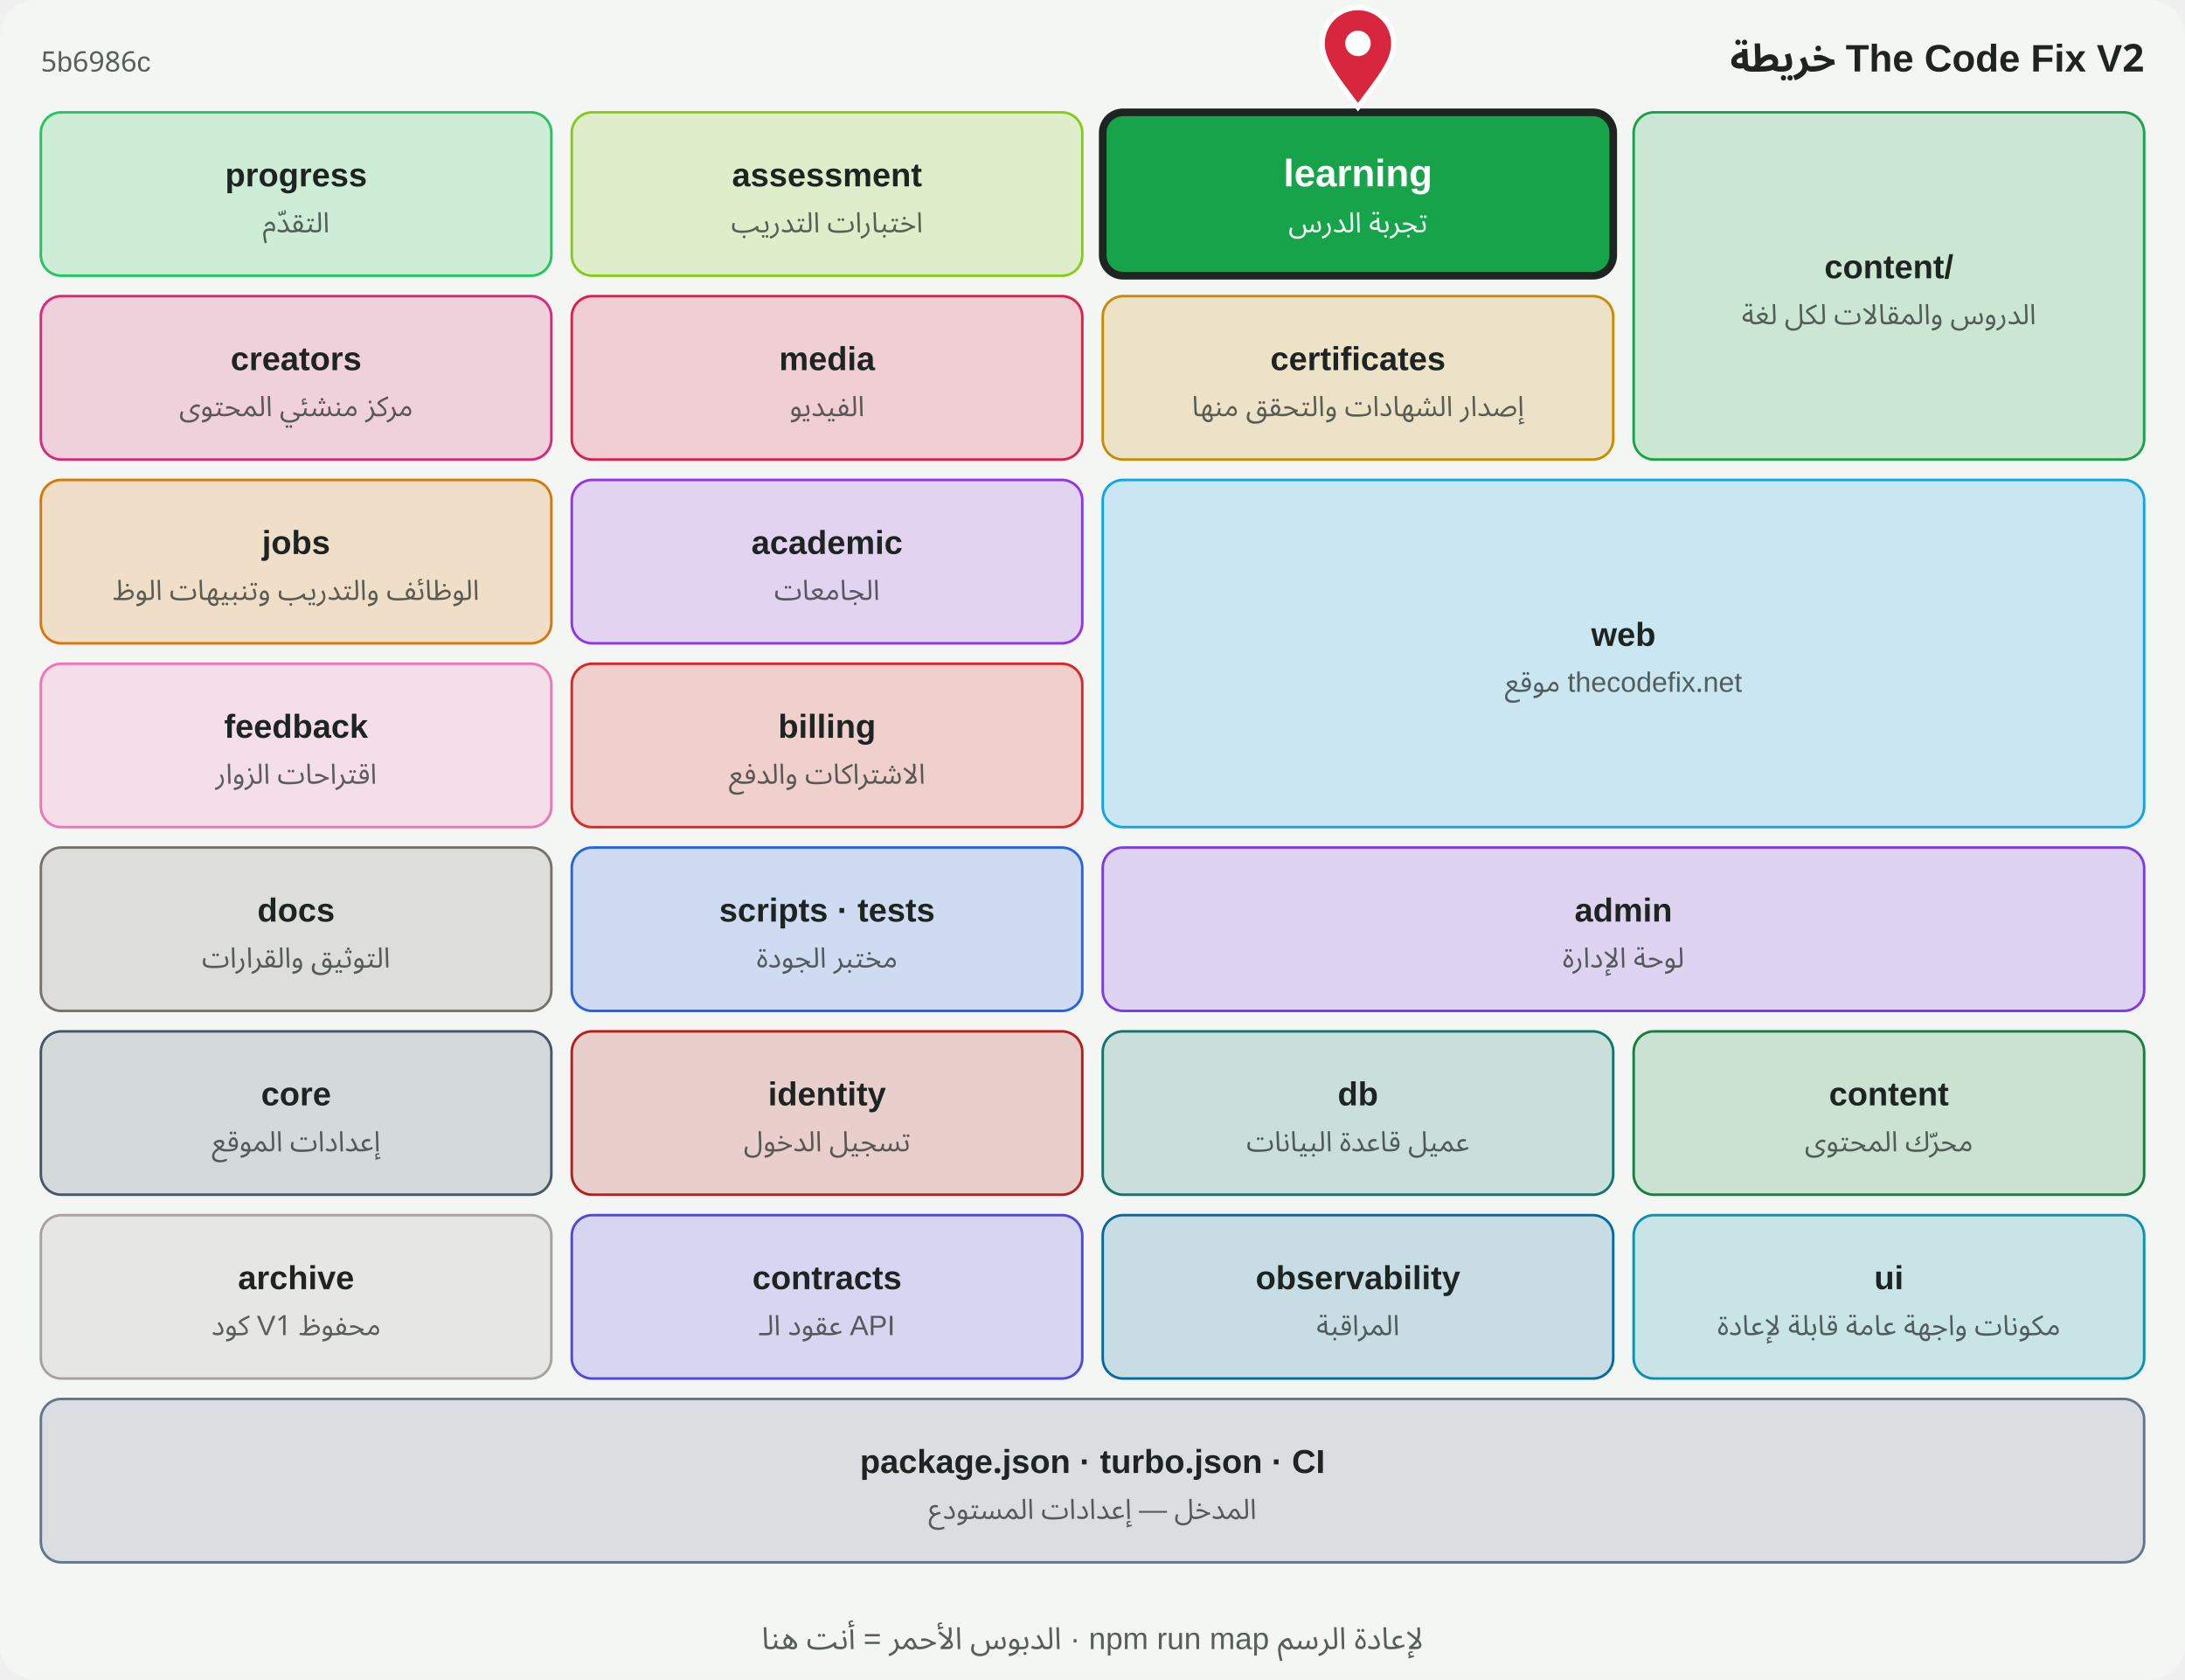
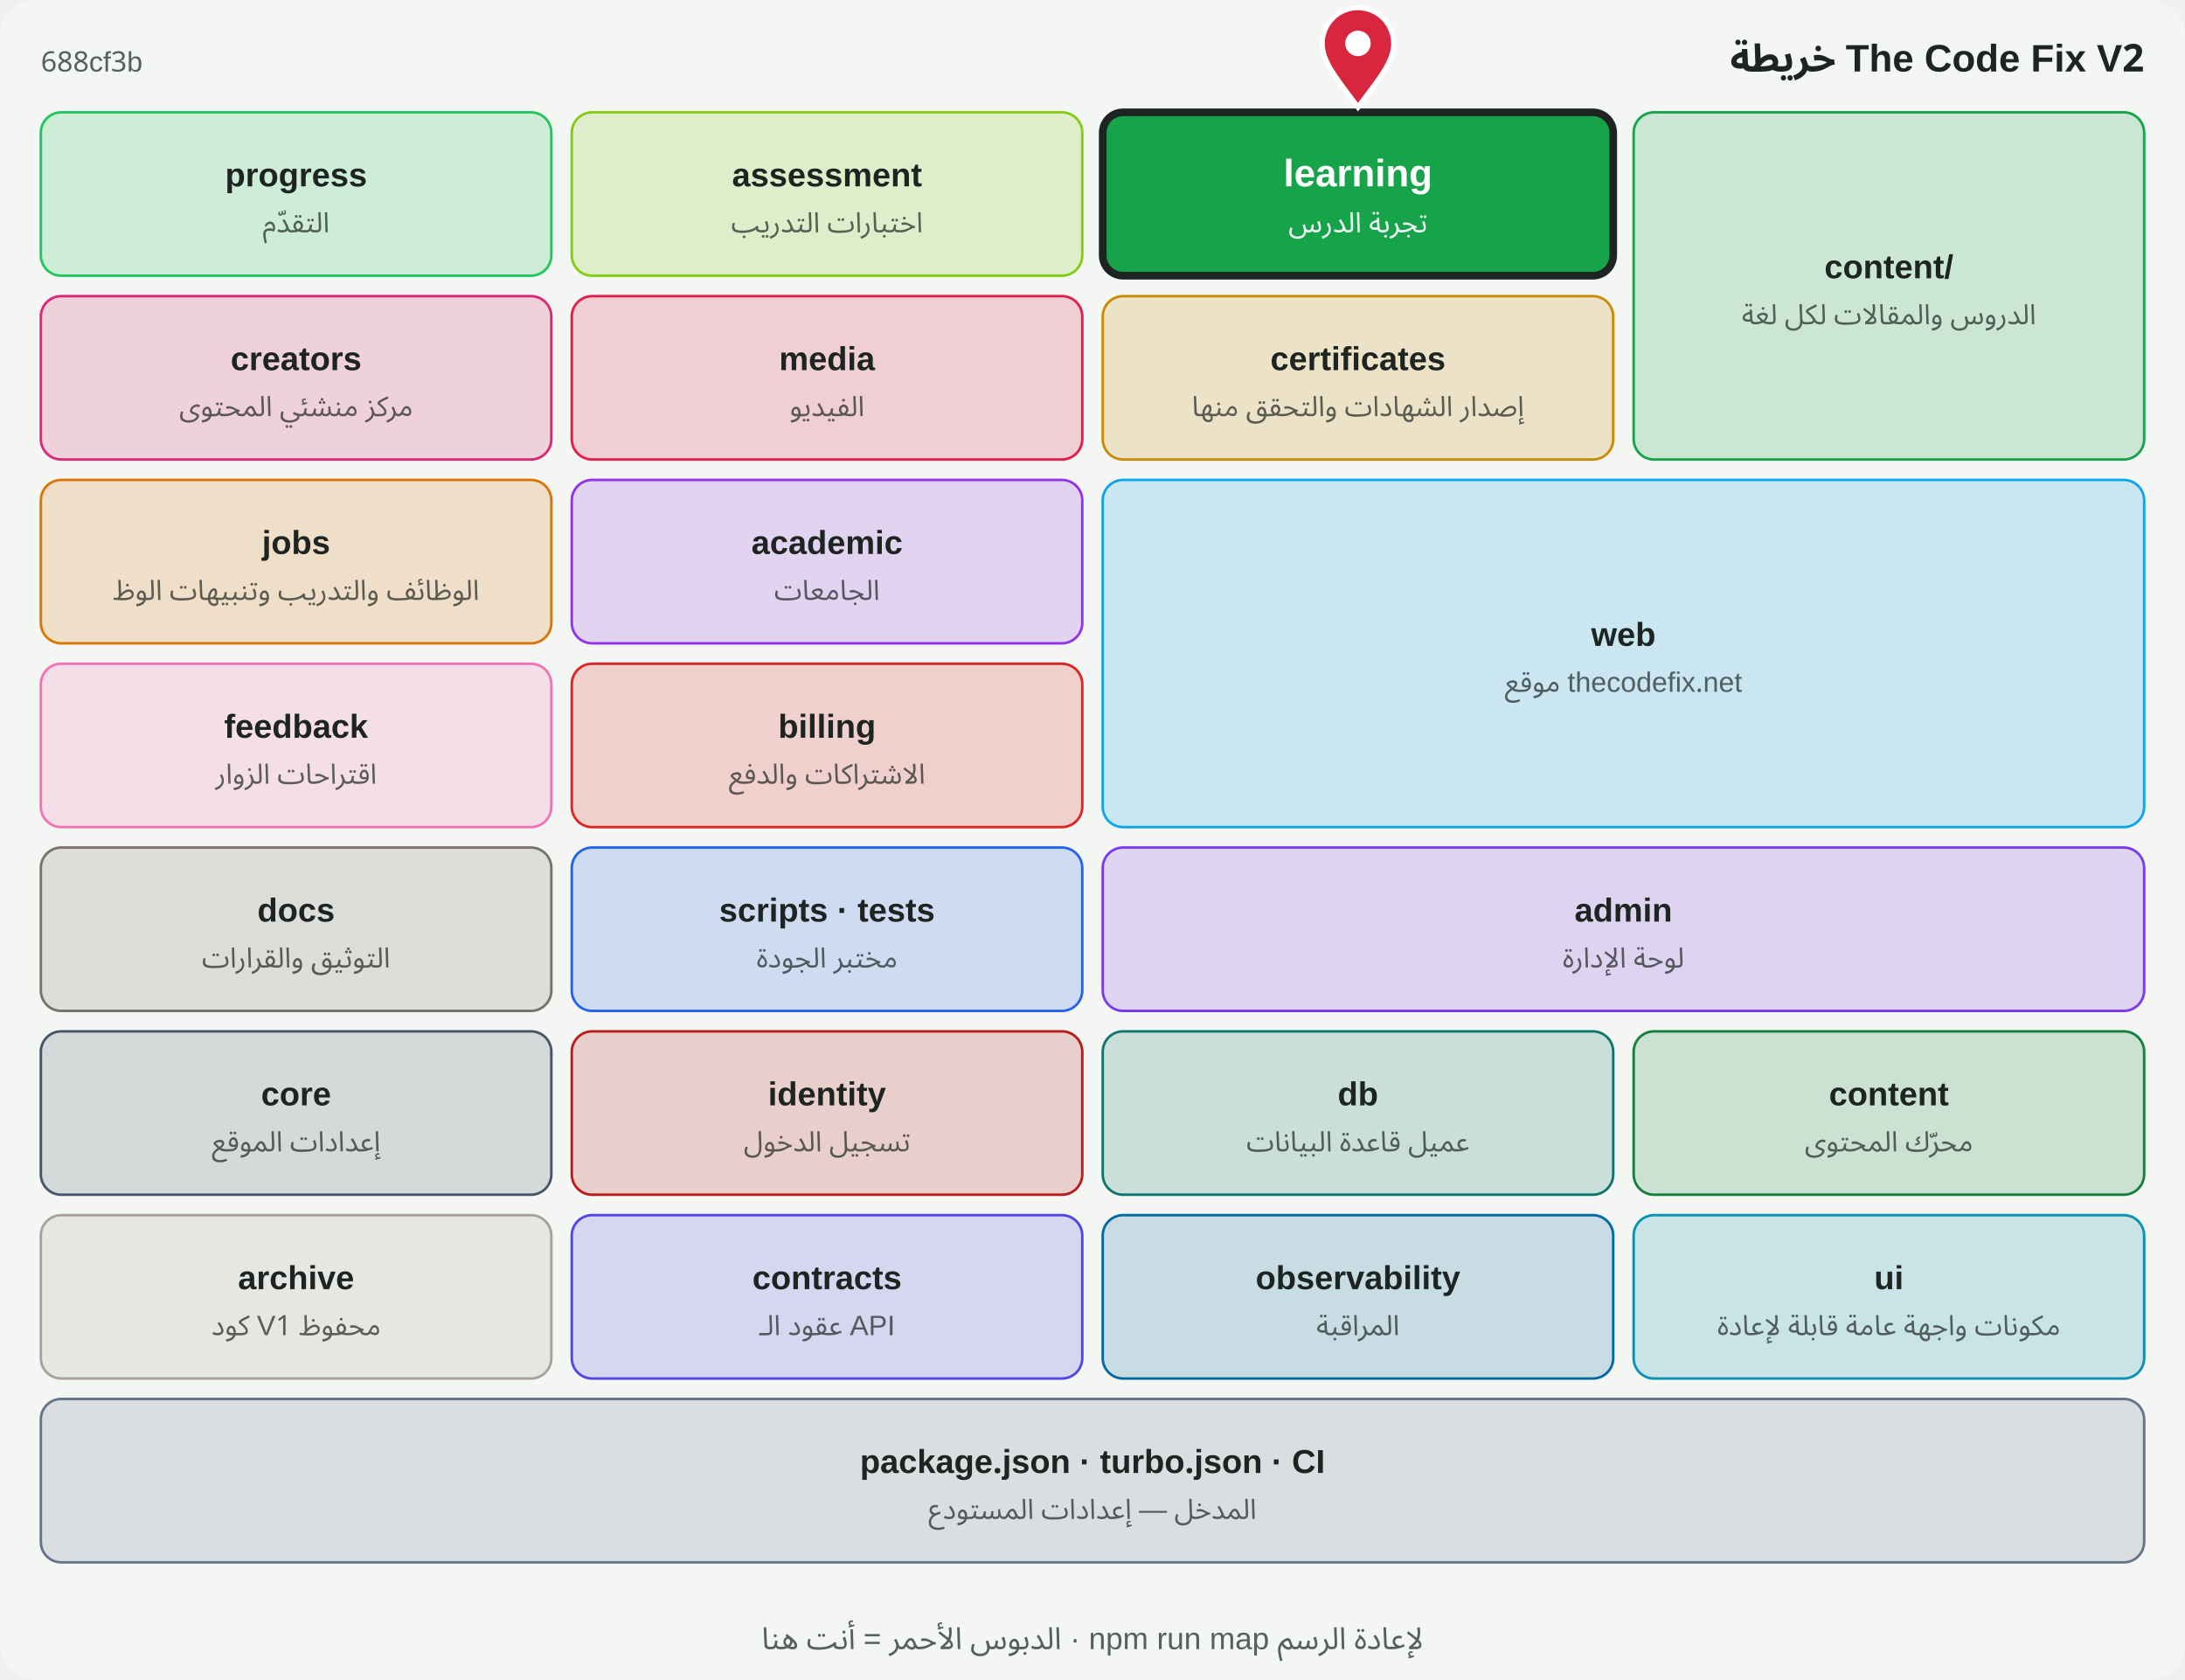
<svg xmlns="http://www.w3.org/2000/svg" viewBox="0 0 856 658" width="856" height="658" font-family="'Segoe UI', Tahoma, 'Noto Sans Arabic', Arial, sans-serif" role="img" aria-label="خريطة مشروع The Code Fix — تجربة الدرس: العرض (@tcf/learning)">
  <rect width="856" height="658" rx="14" fill="#f4f6f3" />
  <text x="840" y="28" text-anchor="end" font-size="15" font-weight="700" fill="#1d2421">خريطة The Code Fix V2</text>
-   <text x="16" y="28" font-size="11" fill="#56605b">5b6986c</text>
+   <text x="16" y="28" font-size="11" fill="#56605b">688cf3b</text>
  <g>
    <rect x="640" y="44" width="200" height="136" rx="8" fill="#16a34a" fill-opacity="0.18" stroke="#16a34a" stroke-width="1" />
    <text x="740" y="109" text-anchor="middle" font-size="13" font-weight="600" fill="#1d2421">content/</text>
    <text x="740" y="127" text-anchor="middle" font-size="11" fill="#1d2421" fill-opacity="0.7">الدروس والمقالات لكل لغة</text>
  </g>
  <g>
    <rect x="432" y="44" width="200" height="64" rx="8" fill="#16a34a" fill-opacity="1" stroke="#1d2421" stroke-width="3" />
    <text x="532" y="73" text-anchor="middle" font-size="15" font-weight="700" fill="#ffffff">learning</text>
    <text x="532" y="91" text-anchor="middle" font-size="11" fill="#ffffff" fill-opacity="0.95">تجربة الدرس</text>
  </g>
  <path d="M532 42 c-9 -12 -14 -18 -14 -25 a14 14 0 0 1 28 0 c0 7 -5 13 -14 25z" fill="#d7263d" stroke="#fff" stroke-width="2" />
  <circle cx="532" cy="17" r="5" fill="#fff" />
  <g>
    <rect x="224" y="44" width="200" height="64" rx="8" fill="#84cc16" fill-opacity="0.18" stroke="#84cc16" stroke-width="1" />
    <text x="324" y="73" text-anchor="middle" font-size="13" font-weight="600" fill="#1d2421">assessment</text>
    <text x="324" y="91" text-anchor="middle" font-size="11" fill="#1d2421" fill-opacity="0.7">اختبارات التدريب</text>
  </g>
  <g>
    <rect x="16" y="44" width="200" height="64" rx="8" fill="#22c55e" fill-opacity="0.18" stroke="#22c55e" stroke-width="1" />
    <text x="116" y="73" text-anchor="middle" font-size="13" font-weight="600" fill="#1d2421">progress</text>
    <text x="116" y="91" text-anchor="middle" font-size="11" fill="#1d2421" fill-opacity="0.7">التقدّم</text>
  </g>
  <g>
    <rect x="432" y="116" width="200" height="64" rx="8" fill="#ca8a04" fill-opacity="0.18" stroke="#ca8a04" stroke-width="1" />
    <text x="532" y="145" text-anchor="middle" font-size="13" font-weight="600" fill="#1d2421">certificates</text>
    <text x="532" y="163" text-anchor="middle" font-size="11" fill="#1d2421" fill-opacity="0.7">إصدار الشهادات والتحقق منها</text>
  </g>
  <g>
    <rect x="224" y="116" width="200" height="64" rx="8" fill="#e11d48" fill-opacity="0.18" stroke="#e11d48" stroke-width="1" />
    <text x="324" y="145" text-anchor="middle" font-size="13" font-weight="600" fill="#1d2421">media</text>
    <text x="324" y="163" text-anchor="middle" font-size="11" fill="#1d2421" fill-opacity="0.7">الفيديو</text>
  </g>
  <g>
    <rect x="16" y="116" width="200" height="64" rx="8" fill="#db2777" fill-opacity="0.18" stroke="#db2777" stroke-width="1" />
    <text x="116" y="145" text-anchor="middle" font-size="13" font-weight="600" fill="#1d2421">creators</text>
    <text x="116" y="163" text-anchor="middle" font-size="11" fill="#1d2421" fill-opacity="0.7">مركز منشئي المحتوى</text>
  </g>
  <g>
    <rect x="432" y="188" width="408" height="136" rx="8" fill="#0ea5e9" fill-opacity="0.18" stroke="#0ea5e9" stroke-width="1" />
    <text x="636" y="253" text-anchor="middle" font-size="13" font-weight="600" fill="#1d2421">web</text>
    <text x="636" y="271" text-anchor="middle" font-size="11" fill="#1d2421" fill-opacity="0.7">موقع thecodefix.net</text>
  </g>
  <g>
    <rect x="224" y="188" width="200" height="64" rx="8" fill="#9333ea" fill-opacity="0.18" stroke="#9333ea" stroke-width="1" />
    <text x="324" y="217" text-anchor="middle" font-size="13" font-weight="600" fill="#1d2421">academic</text>
    <text x="324" y="235" text-anchor="middle" font-size="11" fill="#1d2421" fill-opacity="0.7">الجامعات</text>
  </g>
  <g>
    <rect x="16" y="188" width="200" height="64" rx="8" fill="#d97706" fill-opacity="0.18" stroke="#d97706" stroke-width="1" />
    <text x="116" y="217" text-anchor="middle" font-size="13" font-weight="600" fill="#1d2421">jobs</text>
    <text x="116" y="235" text-anchor="middle" font-size="11" fill="#1d2421" fill-opacity="0.7">الوظائف والتدريب وتنبيهات الوظ</text>
  </g>
  <g>
    <rect x="224" y="260" width="200" height="64" rx="8" fill="#dc2626" fill-opacity="0.18" stroke="#dc2626" stroke-width="1" />
    <text x="324" y="289" text-anchor="middle" font-size="13" font-weight="600" fill="#1d2421">billing</text>
    <text x="324" y="307" text-anchor="middle" font-size="11" fill="#1d2421" fill-opacity="0.7">الاشتراكات والدفع</text>
  </g>
  <g>
    <rect x="16" y="260" width="200" height="64" rx="8" fill="#f472b6" fill-opacity="0.18" stroke="#f472b6" stroke-width="1" />
    <text x="116" y="289" text-anchor="middle" font-size="13" font-weight="600" fill="#1d2421">feedback</text>
    <text x="116" y="307" text-anchor="middle" font-size="11" fill="#1d2421" fill-opacity="0.7">اقتراحات الزوار</text>
  </g>
  <g>
    <rect x="432" y="332" width="408" height="64" rx="8" fill="#7c3aed" fill-opacity="0.18" stroke="#7c3aed" stroke-width="1" />
    <text x="636" y="361" text-anchor="middle" font-size="13" font-weight="600" fill="#1d2421">admin</text>
    <text x="636" y="379" text-anchor="middle" font-size="11" fill="#1d2421" fill-opacity="0.7">لوحة الإدارة</text>
  </g>
  <g>
    <rect x="224" y="332" width="200" height="64" rx="8" fill="#2563eb" fill-opacity="0.18" stroke="#2563eb" stroke-width="1" />
    <text x="324" y="361" text-anchor="middle" font-size="13" font-weight="600" fill="#1d2421">scripts · tests</text>
    <text x="324" y="379" text-anchor="middle" font-size="11" fill="#1d2421" fill-opacity="0.7">مختبر الجودة</text>
  </g>
  <g>
    <rect x="16" y="332" width="200" height="64" rx="8" fill="#78716c" fill-opacity="0.18" stroke="#78716c" stroke-width="1" />
    <text x="116" y="361" text-anchor="middle" font-size="13" font-weight="600" fill="#1d2421">docs</text>
    <text x="116" y="379" text-anchor="middle" font-size="11" fill="#1d2421" fill-opacity="0.7">التوثيق والقرارات</text>
  </g>
  <g>
    <rect x="640" y="404" width="200" height="64" rx="8" fill="#15803d" fill-opacity="0.18" stroke="#15803d" stroke-width="1" />
    <text x="740" y="433" text-anchor="middle" font-size="13" font-weight="600" fill="#1d2421">content</text>
    <text x="740" y="451" text-anchor="middle" font-size="11" fill="#1d2421" fill-opacity="0.7">محرّك المحتوى</text>
  </g>
  <g>
    <rect x="432" y="404" width="200" height="64" rx="8" fill="#0f766e" fill-opacity="0.18" stroke="#0f766e" stroke-width="1" />
    <text x="532" y="433" text-anchor="middle" font-size="13" font-weight="600" fill="#1d2421">db</text>
    <text x="532" y="451" text-anchor="middle" font-size="11" fill="#1d2421" fill-opacity="0.7">عميل قاعدة البيانات</text>
  </g>
  <g>
    <rect x="224" y="404" width="200" height="64" rx="8" fill="#b91c1c" fill-opacity="0.18" stroke="#b91c1c" stroke-width="1" />
    <text x="324" y="433" text-anchor="middle" font-size="13" font-weight="600" fill="#1d2421">identity</text>
    <text x="324" y="451" text-anchor="middle" font-size="11" fill="#1d2421" fill-opacity="0.7">تسجيل الدخول</text>
  </g>
  <g>
    <rect x="16" y="404" width="200" height="64" rx="8" fill="#475569" fill-opacity="0.18" stroke="#475569" stroke-width="1" />
    <text x="116" y="433" text-anchor="middle" font-size="13" font-weight="600" fill="#1d2421">core</text>
    <text x="116" y="451" text-anchor="middle" font-size="11" fill="#1d2421" fill-opacity="0.7">إعدادات الموقع</text>
  </g>
  <g>
    <rect x="640" y="476" width="200" height="64" rx="8" fill="#0891b2" fill-opacity="0.18" stroke="#0891b2" stroke-width="1" />
    <text x="740" y="505" text-anchor="middle" font-size="13" font-weight="600" fill="#1d2421">ui</text>
    <text x="740" y="523" text-anchor="middle" font-size="11" fill="#1d2421" fill-opacity="0.7">مكونات واجهة عامة قابلة لإعادة</text>
  </g>
  <g>
    <rect x="432" y="476" width="200" height="64" rx="8" fill="#0369a1" fill-opacity="0.18" stroke="#0369a1" stroke-width="1" />
    <text x="532" y="505" text-anchor="middle" font-size="13" font-weight="600" fill="#1d2421">observability</text>
    <text x="532" y="523" text-anchor="middle" font-size="11" fill="#1d2421" fill-opacity="0.7">المراقبة</text>
  </g>
  <g>
    <rect x="224" y="476" width="200" height="64" rx="8" fill="#4f46e5" fill-opacity="0.18" stroke="#4f46e5" stroke-width="1" />
    <text x="324" y="505" text-anchor="middle" font-size="13" font-weight="600" fill="#1d2421">contracts</text>
    <text x="324" y="523" text-anchor="middle" font-size="11" fill="#1d2421" fill-opacity="0.7">عقود الـ API</text>
  </g>
  <g>
    <rect x="16" y="476" width="200" height="64" rx="8" fill="#a8a29e" fill-opacity="0.18" stroke="#a8a29e" stroke-width="1" />
    <text x="116" y="505" text-anchor="middle" font-size="13" font-weight="600" fill="#1d2421">archive</text>
    <text x="116" y="523" text-anchor="middle" font-size="11" fill="#1d2421" fill-opacity="0.7">كود V1 محفوظ</text>
  </g>
  <g>
    <rect x="16" y="548" width="824" height="64" rx="8" fill="#64748b" fill-opacity="0.18" stroke="#64748b" stroke-width="1" />
    <text x="428" y="577" text-anchor="middle" font-size="13" font-weight="600" fill="#1d2421">package.json · turbo.json · CI</text>
    <text x="428" y="595" text-anchor="middle" font-size="11" fill="#1d2421" fill-opacity="0.7">المدخل — إعدادات المستودع</text>
  </g>
  <text x="428" y="646" text-anchor="middle" font-size="12" fill="#56605b">الدبوس الأحمر = أنت هنا · npm run map لإعادة الرسم</text>
</svg>
